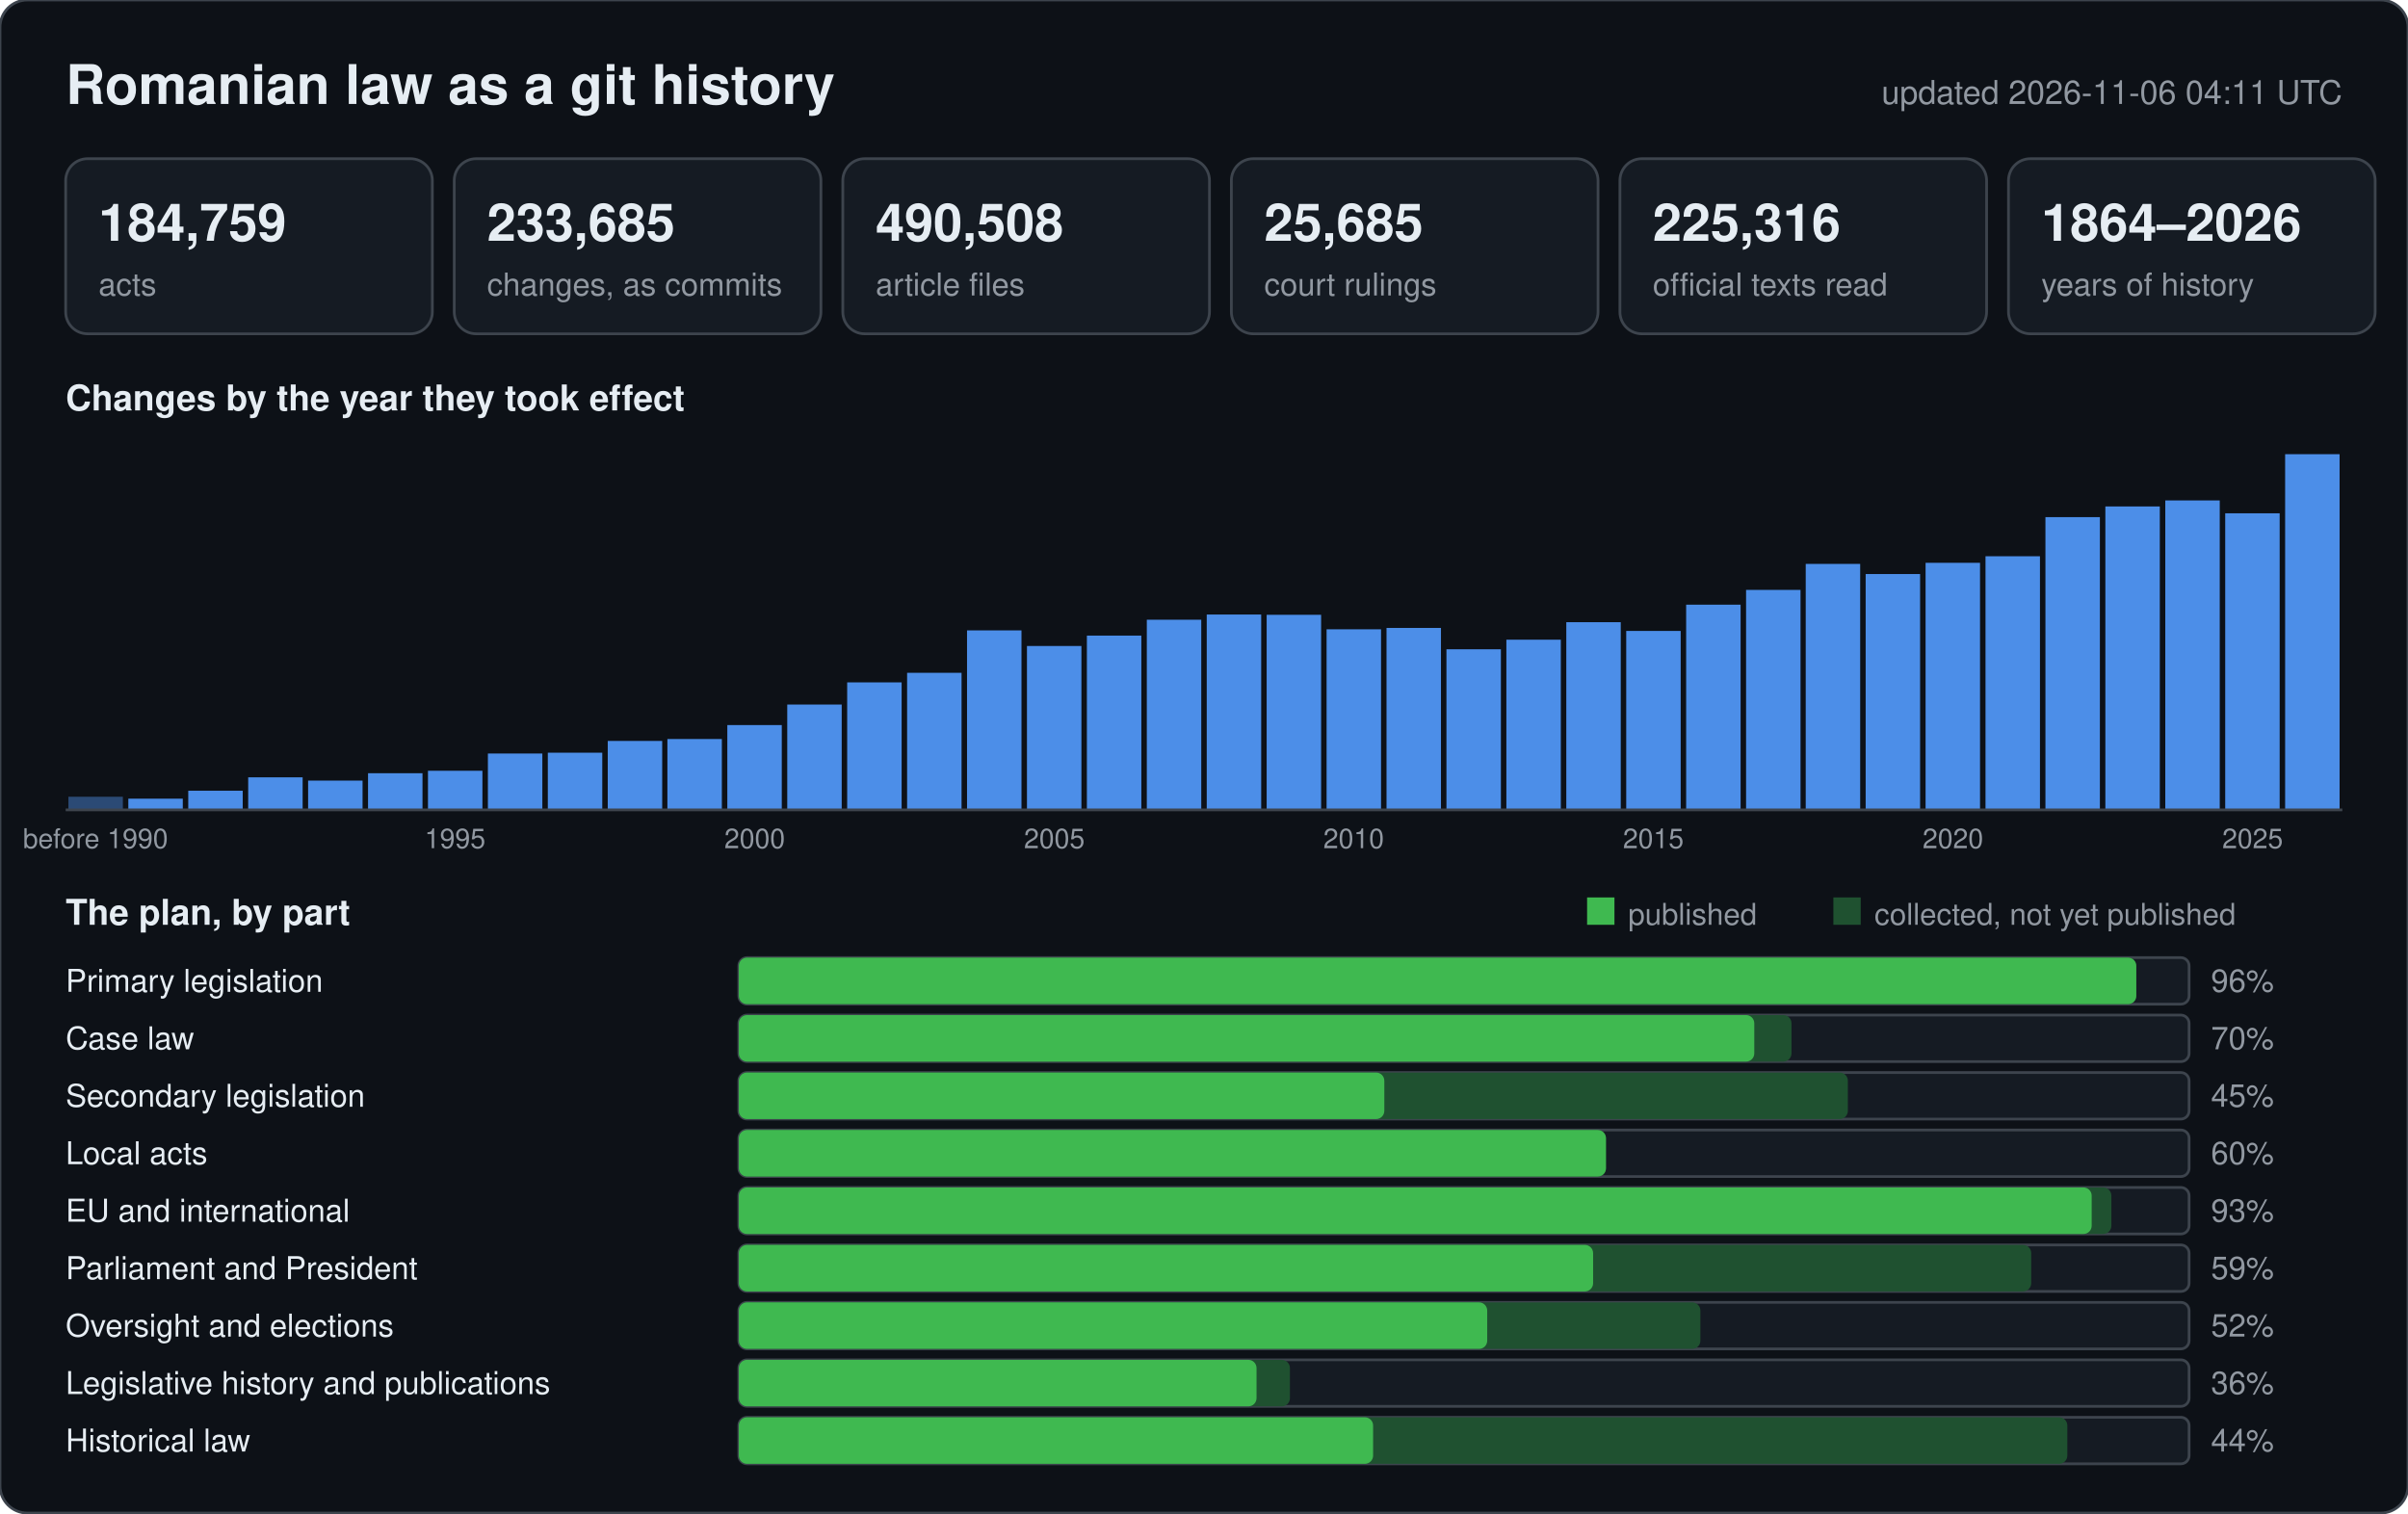
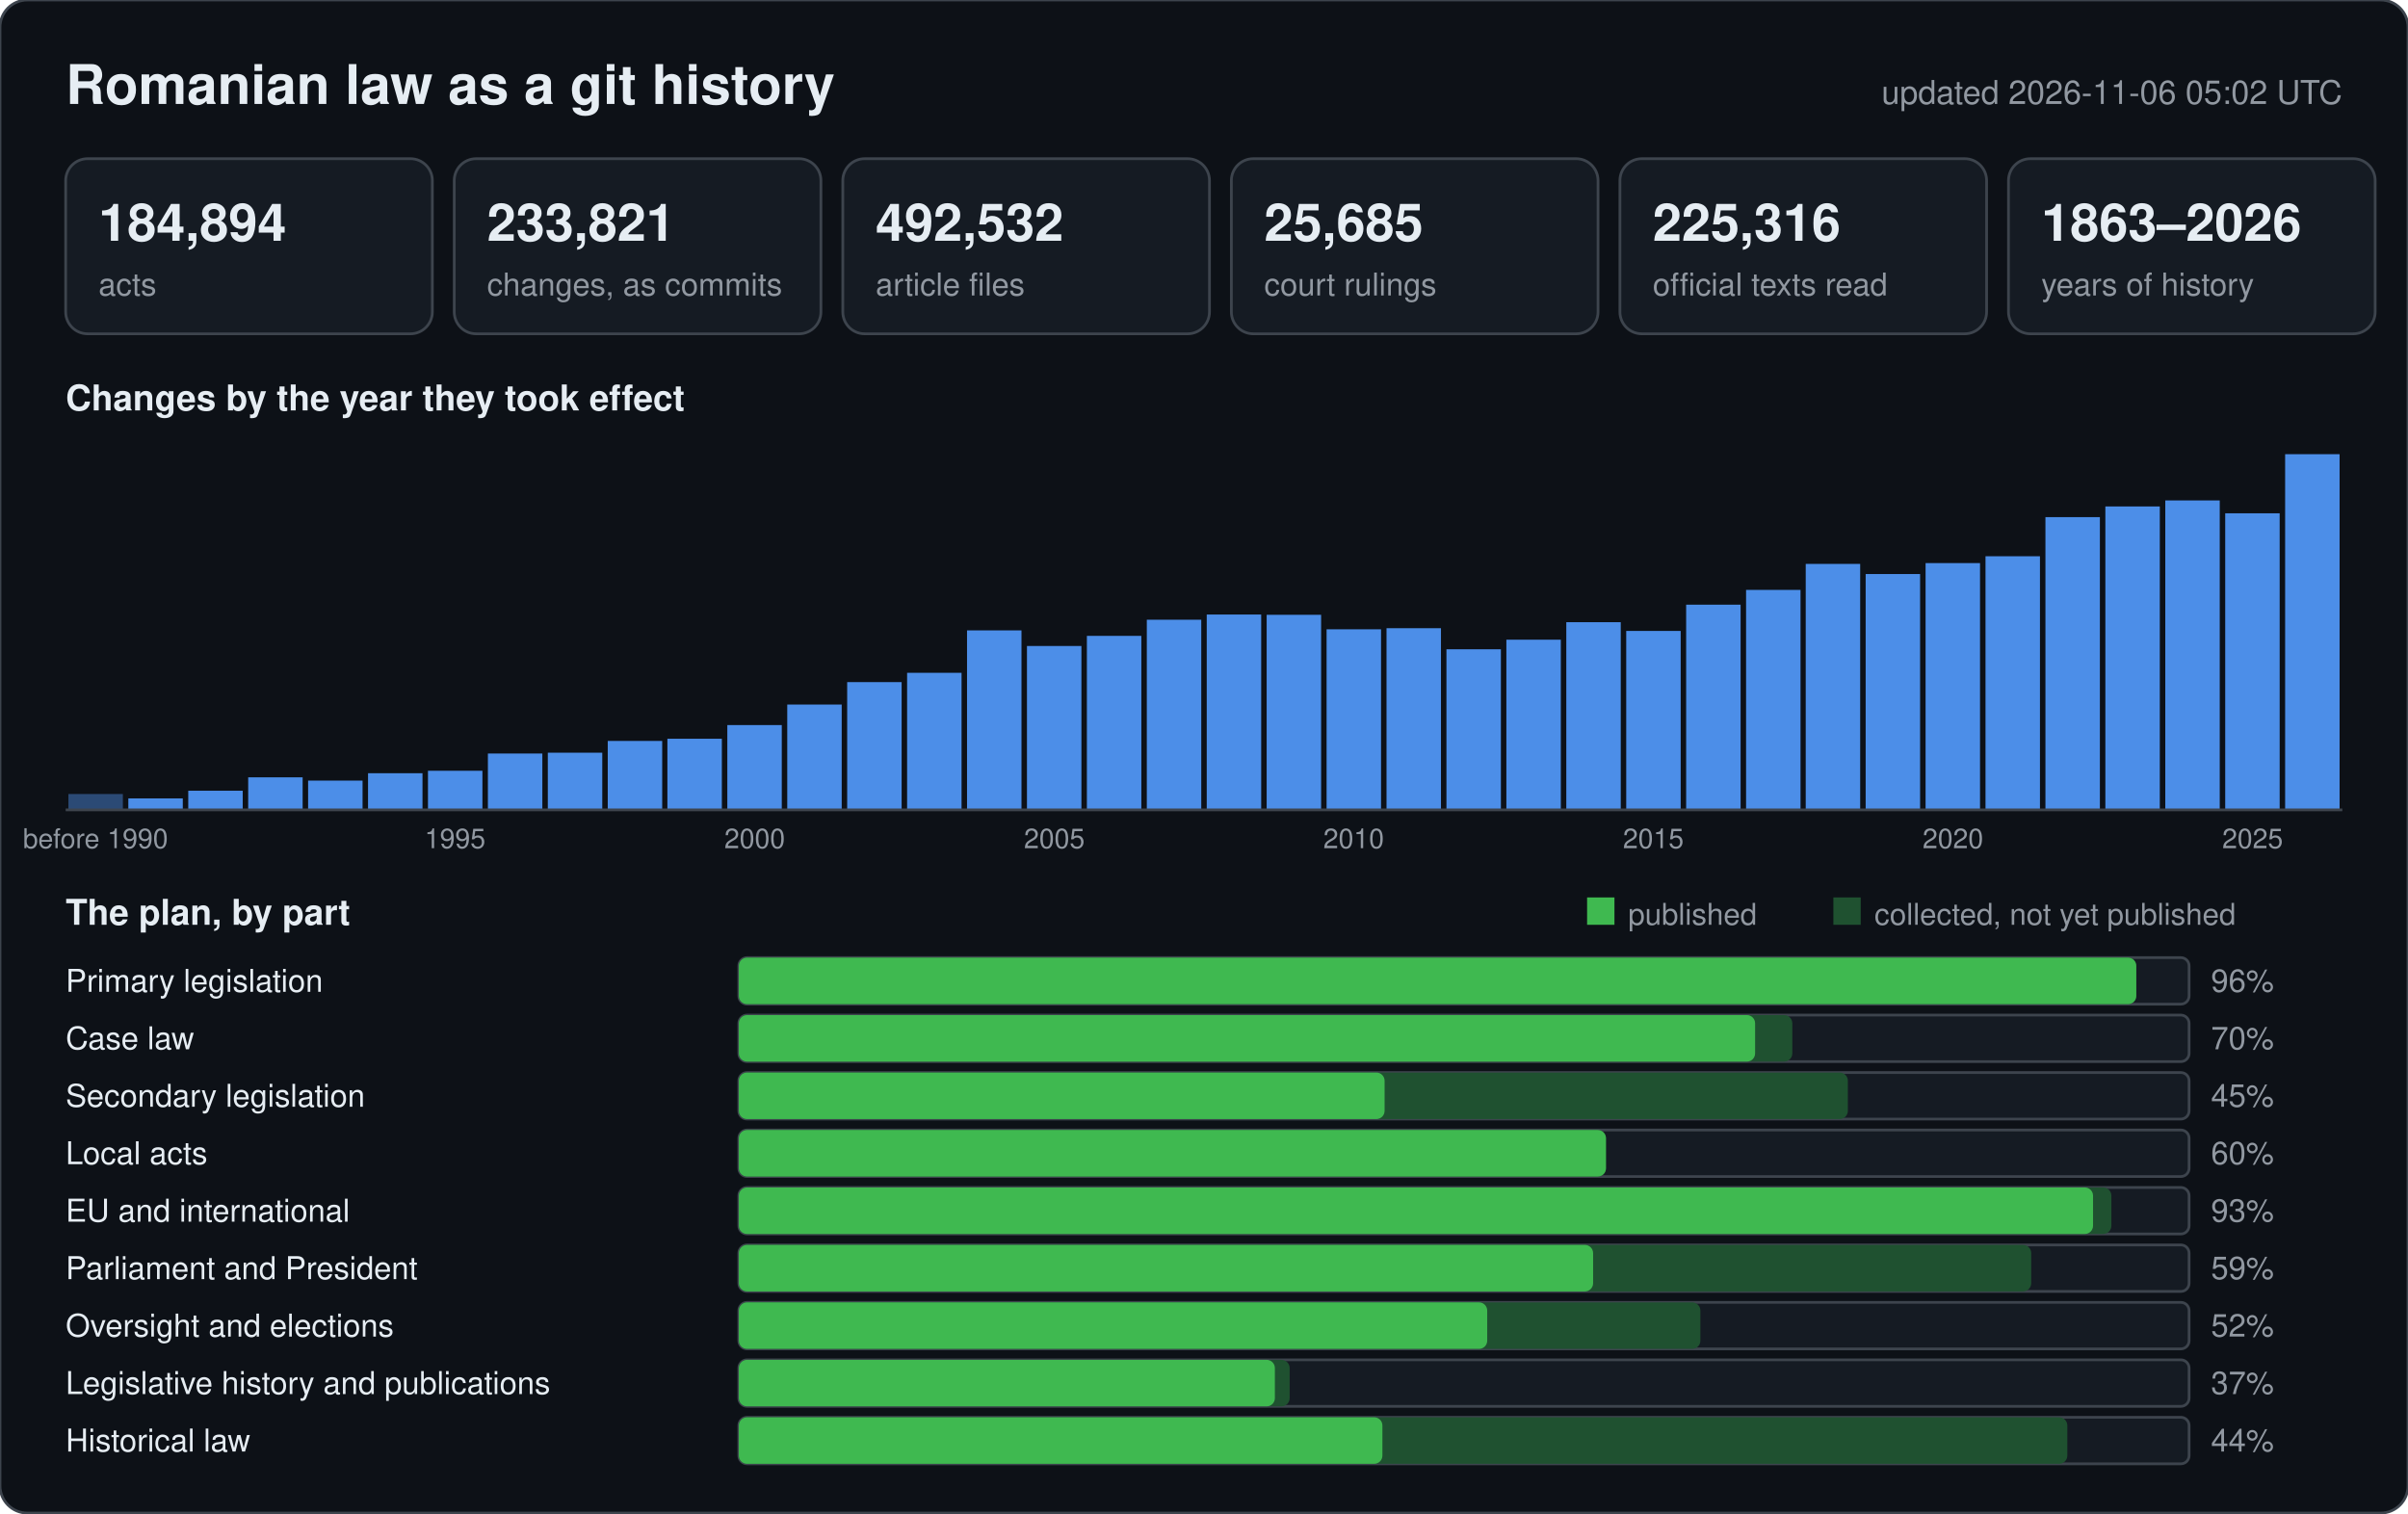
<svg xmlns="http://www.w3.org/2000/svg" width="880" height="553" viewBox="0 0 880 553" font-family="-apple-system,BlinkMacSystemFont,Segoe UI,Helvetica,Arial,sans-serif">
  <rect width="880" height="553" rx="10" fill="#0d1117" stroke="#3d444d" />
  <text x="24" y="38" font-size="20" font-weight="600" fill="#e6edf3">Romanian law as a git history</text>
-   <text x="856" y="38" font-size="12" text-anchor="end" fill="#9198a1">updated 2026-11-06 04:11 UTC</text>
+   <text x="856" y="38" font-size="12" text-anchor="end" fill="#9198a1">updated 2026-11-06 05:02 UTC</text>
  <rect x="24" y="58" width="134" height="64" rx="8" fill="#151b23" stroke="#3d444d" />
-   <text x="36" y="88" font-size="19" font-weight="600" fill="#e6edf3">184,759</text>
+   <text x="36" y="88" font-size="19" font-weight="600" fill="#e6edf3">184,894</text>
  <text x="36" y="108" font-size="11.5" fill="#9198a1">acts</text>
  <rect x="166" y="58" width="134" height="64" rx="8" fill="#151b23" stroke="#3d444d" />
-   <text x="178" y="88" font-size="19" font-weight="600" fill="#e6edf3">233,685</text>
+   <text x="178" y="88" font-size="19" font-weight="600" fill="#e6edf3">233,821</text>
  <text x="178" y="108" font-size="11.5" fill="#9198a1">changes, as commits</text>
  <rect x="308" y="58" width="134" height="64" rx="8" fill="#151b23" stroke="#3d444d" />
-   <text x="320" y="88" font-size="19" font-weight="600" fill="#e6edf3">490,508</text>
+   <text x="320" y="88" font-size="19" font-weight="600" fill="#e6edf3">492,532</text>
  <text x="320" y="108" font-size="11.5" fill="#9198a1">article files</text>
  <rect x="450" y="58" width="134" height="64" rx="8" fill="#151b23" stroke="#3d444d" />
  <text x="462" y="88" font-size="19" font-weight="600" fill="#e6edf3">25,685</text>
  <text x="462" y="108" font-size="11.5" fill="#9198a1">court rulings</text>
  <rect x="592" y="58" width="134" height="64" rx="8" fill="#151b23" stroke="#3d444d" />
  <text x="604" y="88" font-size="19" font-weight="600" fill="#e6edf3">225,316</text>
  <text x="604" y="108" font-size="11.5" fill="#9198a1">official texts read</text>
  <rect x="734" y="58" width="134" height="64" rx="8" fill="#151b23" stroke="#3d444d" />
-   <text x="746" y="88" font-size="19" font-weight="600" fill="#e6edf3">1864–2026</text>
+   <text x="746" y="88" font-size="19" font-weight="600" fill="#e6edf3">1863–2026</text>
  <text x="746" y="108" font-size="11.5" fill="#9198a1">years of history</text>
  <text x="24" y="150" font-size="13" font-weight="600" fill="#e6edf3">Changes by the year they took effect</text>
-   <rect x="25.0" y="291.2" width="19.9" height="4.8" fill="#2b4a75" />
+   <rect x="25.0" y="290.2" width="19.9" height="5.8" fill="#2b4a75" />
  <text x="34.9" y="310" font-size="10" text-anchor="middle" fill="#9198a1">before 1990</text>
-   <rect x="46.9" y="291.9" width="19.9" height="4.1" fill="#4c8ee8" />
+   <rect x="46.9" y="291.8" width="19.9" height="4.2" fill="#4c8ee8" />
  <rect x="68.8" y="289.0" width="19.9" height="7.0" fill="#4c8ee8" />
  <rect x="90.7" y="284.1" width="19.9" height="11.9" fill="#4c8ee8" />
  <rect x="112.6" y="285.3" width="19.9" height="10.7" fill="#4c8ee8" />
  <rect x="134.5" y="282.6" width="19.9" height="13.4" fill="#4c8ee8" />
  <rect x="156.4" y="281.7" width="19.9" height="14.3" fill="#4c8ee8" />
  <text x="166.3" y="310" font-size="10" text-anchor="middle" fill="#9198a1">1995</text>
  <rect x="178.3" y="275.4" width="19.9" height="20.6" fill="#4c8ee8" />
  <rect x="200.2" y="275.1" width="19.9" height="20.9" fill="#4c8ee8" />
  <rect x="222.1" y="270.8" width="19.9" height="25.2" fill="#4c8ee8" />
-   <rect x="243.9" y="270.1" width="19.9" height="25.9" fill="#4c8ee8" />
+   <rect x="243.9" y="270.0" width="19.9" height="26.0" fill="#4c8ee8" />
  <rect x="265.8" y="265.0" width="19.9" height="31.0" fill="#4c8ee8" />
  <text x="275.8" y="310" font-size="10" text-anchor="middle" fill="#9198a1">2000</text>
  <rect x="287.7" y="257.5" width="19.9" height="38.5" fill="#4c8ee8" />
-   <rect x="309.6" y="249.4" width="19.9" height="46.6" fill="#4c8ee8" />
+   <rect x="309.6" y="249.3" width="19.9" height="46.7" fill="#4c8ee8" />
  <rect x="331.5" y="245.9" width="19.9" height="50.1" fill="#4c8ee8" />
  <rect x="353.4" y="230.4" width="19.9" height="65.6" fill="#4c8ee8" />
  <rect x="375.3" y="236.1" width="19.9" height="59.9" fill="#4c8ee8" />
  <text x="385.3" y="310" font-size="10" text-anchor="middle" fill="#9198a1">2005</text>
-   <rect x="397.2" y="232.3" width="19.9" height="63.7" fill="#4c8ee8" />
+   <rect x="397.2" y="232.4" width="19.9" height="63.6" fill="#4c8ee8" />
  <rect x="419.1" y="226.5" width="19.9" height="69.5" fill="#4c8ee8" />
  <rect x="441.0" y="224.6" width="19.9" height="71.4" fill="#4c8ee8" />
  <rect x="462.9" y="224.7" width="19.9" height="71.3" fill="#4c8ee8" />
  <rect x="484.8" y="230.0" width="19.9" height="66.0" fill="#4c8ee8" />
  <text x="494.7" y="310" font-size="10" text-anchor="middle" fill="#9198a1">2010</text>
-   <rect x="506.7" y="229.5" width="19.9" height="66.5" fill="#4c8ee8" />
+   <rect x="506.7" y="229.6" width="19.9" height="66.4" fill="#4c8ee8" />
  <rect x="528.6" y="237.3" width="19.9" height="58.7" fill="#4c8ee8" />
  <rect x="550.5" y="233.8" width="19.9" height="62.2" fill="#4c8ee8" />
  <rect x="572.4" y="227.4" width="19.9" height="68.6" fill="#4c8ee8" />
  <rect x="594.3" y="230.6" width="19.9" height="65.4" fill="#4c8ee8" />
  <text x="604.2" y="310" font-size="10" text-anchor="middle" fill="#9198a1">2015</text>
  <rect x="616.2" y="221.0" width="19.9" height="75.0" fill="#4c8ee8" />
  <rect x="638.1" y="215.6" width="19.9" height="80.4" fill="#4c8ee8" />
  <rect x="659.9" y="206.1" width="19.9" height="89.9" fill="#4c8ee8" />
  <rect x="681.8" y="209.8" width="19.9" height="86.2" fill="#4c8ee8" />
-   <rect x="703.7" y="205.7" width="19.9" height="90.3" fill="#4c8ee8" />
+   <rect x="703.7" y="205.8" width="19.9" height="90.2" fill="#4c8ee8" />
  <text x="713.7" y="310" font-size="10" text-anchor="middle" fill="#9198a1">2020</text>
  <rect x="725.6" y="203.3" width="19.9" height="92.7" fill="#4c8ee8" />
  <rect x="747.5" y="189.0" width="19.9" height="107.0" fill="#4c8ee8" />
  <rect x="769.4" y="185.1" width="19.9" height="110.9" fill="#4c8ee8" />
  <rect x="791.3" y="182.9" width="19.9" height="113.1" fill="#4c8ee8" />
  <rect x="813.2" y="187.6" width="19.9" height="108.4" fill="#4c8ee8" />
  <text x="823.2" y="310" font-size="10" text-anchor="middle" fill="#9198a1">2025</text>
  <rect x="835.1" y="166.0" width="19.9" height="130.0" fill="#4c8ee8" />
  <line x1="24" y1="296" x2="856" y2="296" stroke="#3d444d" />
  <text x="24" y="338" font-size="13" font-weight="600" fill="#e6edf3">The plan, by part</text>
  <rect x="580" y="328" width="10" height="10" fill="#3fb950" />
  <text x="595" y="338" font-size="11" fill="#9198a1">published</text>
  <rect x="670" y="328" width="10" height="10" fill="#1f5130" />
  <text x="685" y="338" font-size="11" fill="#9198a1">collected, not yet published</text>
  <text x="24" y="362.5" font-size="11.5" fill="#e6edf3">Primary legislation</text>
  <rect x="270" y="350" width="530" height="17" rx="3" fill="#151b23" stroke="#3d444d" />
  <rect x="270" y="350" width="510.7" height="17" rx="3" fill="#1f5130" />
  <rect x="270" y="350" width="510.7" height="17" rx="3" fill="#3fb950" />
  <text x="808" y="362.5" font-size="11.5" fill="#9198a1">96%</text>
  <text x="24" y="383.5" font-size="11.5" fill="#e6edf3">Case law</text>
  <rect x="270" y="371" width="530" height="17" rx="3" fill="#151b23" stroke="#3d444d" />
-   <rect x="270" y="371" width="384.7" height="17" rx="3" fill="#1f5130" />
-   <rect x="270" y="371" width="371.1" height="17" rx="3" fill="#3fb950" />
+   <rect x="270" y="371" width="385.0" height="17" rx="3" fill="#1f5130" />
+   <rect x="270" y="371" width="371.4" height="17" rx="3" fill="#3fb950" />
  <text x="808" y="383.5" font-size="11.5" fill="#9198a1">70%</text>
  <text x="24" y="404.5" font-size="11.5" fill="#e6edf3">Secondary legislation</text>
  <rect x="270" y="392" width="530" height="17" rx="3" fill="#151b23" stroke="#3d444d" />
  <rect x="270" y="392" width="405.3" height="17" rx="3" fill="#1f5130" />
-   <rect x="270" y="392" width="235.9" height="17" rx="3" fill="#3fb950" />
+   <rect x="270" y="392" width="236.0" height="17" rx="3" fill="#3fb950" />
  <text x="808" y="404.5" font-size="11.5" fill="#9198a1">45%</text>
  <text x="24" y="425.5" font-size="11.5" fill="#e6edf3">Local acts</text>
  <rect x="270" y="413" width="530" height="17" rx="3" fill="#151b23" stroke="#3d444d" />
  <rect x="270" y="413" width="316.9" height="17" rx="3" fill="#1f5130" />
  <rect x="270" y="413" width="316.9" height="17" rx="3" fill="#3fb950" />
  <text x="808" y="425.5" font-size="11.5" fill="#9198a1">60%</text>
  <text x="24" y="446.5" font-size="11.5" fill="#e6edf3">EU and international</text>
  <rect x="270" y="434" width="530" height="17" rx="3" fill="#151b23" stroke="#3d444d" />
  <rect x="270" y="434" width="501.6" height="17" rx="3" fill="#1f5130" />
-   <rect x="270" y="434" width="494.4" height="17" rx="3" fill="#3fb950" />
+   <rect x="270" y="434" width="494.9" height="17" rx="3" fill="#3fb950" />
  <text x="808" y="446.5" font-size="11.5" fill="#9198a1">93%</text>
  <text x="24" y="467.5" font-size="11.5" fill="#e6edf3">Parliament and President</text>
  <rect x="270" y="455" width="530" height="17" rx="3" fill="#151b23" stroke="#3d444d" />
  <rect x="270" y="455" width="472.3" height="17" rx="3" fill="#1f5130" />
  <rect x="270" y="455" width="312.2" height="17" rx="3" fill="#3fb950" />
  <text x="808" y="467.5" font-size="11.5" fill="#9198a1">59%</text>
  <text x="24" y="488.5" font-size="11.5" fill="#e6edf3">Oversight and elections</text>
  <rect x="270" y="476" width="530" height="17" rx="3" fill="#151b23" stroke="#3d444d" />
  <rect x="270" y="476" width="351.4" height="17" rx="3" fill="#1f5130" />
  <rect x="270" y="476" width="273.5" height="17" rx="3" fill="#3fb950" />
  <text x="808" y="488.5" font-size="11.5" fill="#9198a1">52%</text>
  <text x="24" y="509.5" font-size="11.5" fill="#e6edf3">Legislative history and publications</text>
  <rect x="270" y="497" width="530" height="17" rx="3" fill="#151b23" stroke="#3d444d" />
-   <rect x="270" y="497" width="201.4" height="17" rx="3" fill="#1f5130" />
-   <rect x="270" y="497" width="189.2" height="17" rx="3" fill="#3fb950" />
-   <text x="808" y="509.5" font-size="11.5" fill="#9198a1">36%</text>
+   <rect x="270" y="497" width="201.3" height="17" rx="3" fill="#1f5130" />
+   <rect x="270" y="497" width="195.9" height="17" rx="3" fill="#3fb950" />
+   <text x="808" y="509.5" font-size="11.5" fill="#9198a1">37%</text>
  <text x="24" y="530.5" font-size="11.5" fill="#e6edf3">Historical law</text>
  <rect x="270" y="518" width="530" height="17" rx="3" fill="#151b23" stroke="#3d444d" />
  <rect x="270" y="518" width="485.5" height="17" rx="3" fill="#1f5130" />
-   <rect x="270" y="518" width="231.8" height="17" rx="3" fill="#3fb950" />
+   <rect x="270" y="518" width="235.2" height="17" rx="3" fill="#3fb950" />
  <text x="808" y="530.5" font-size="11.5" fill="#9198a1">44%</text>
</svg>
